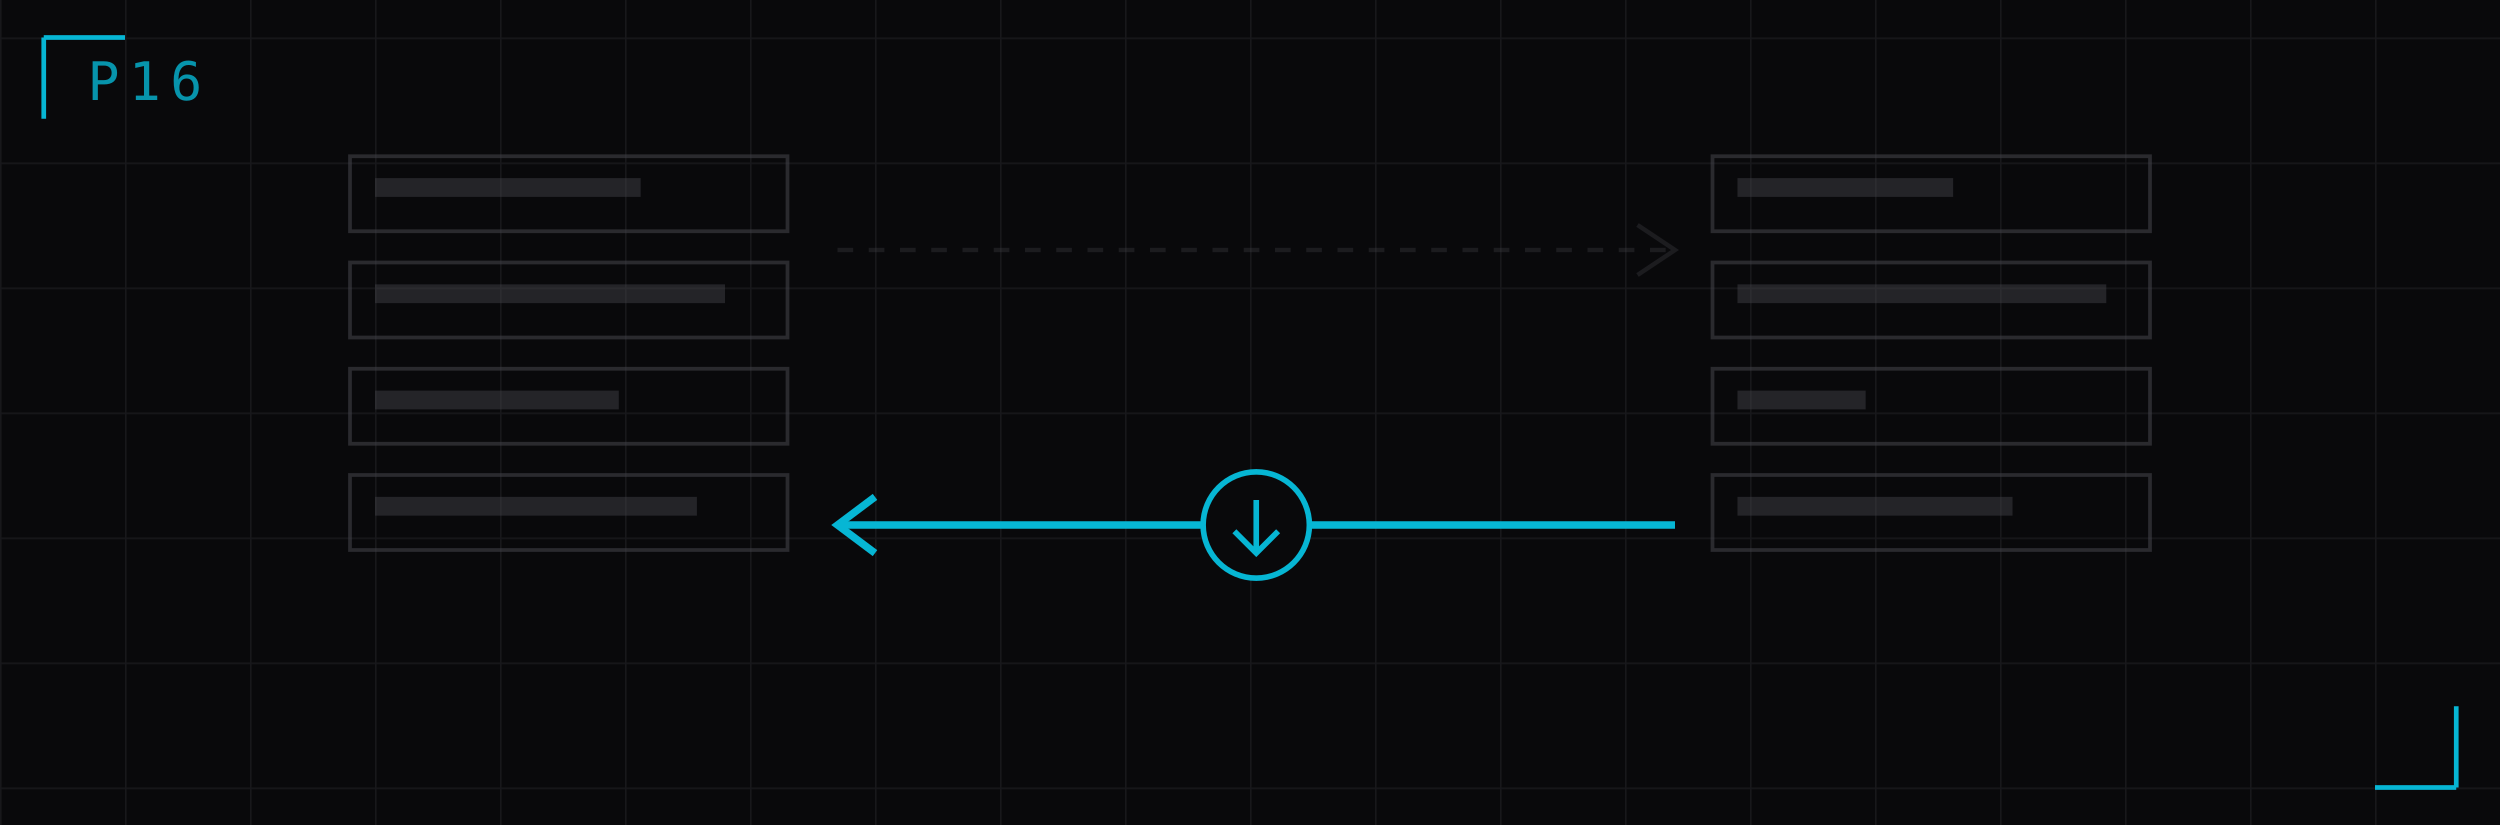
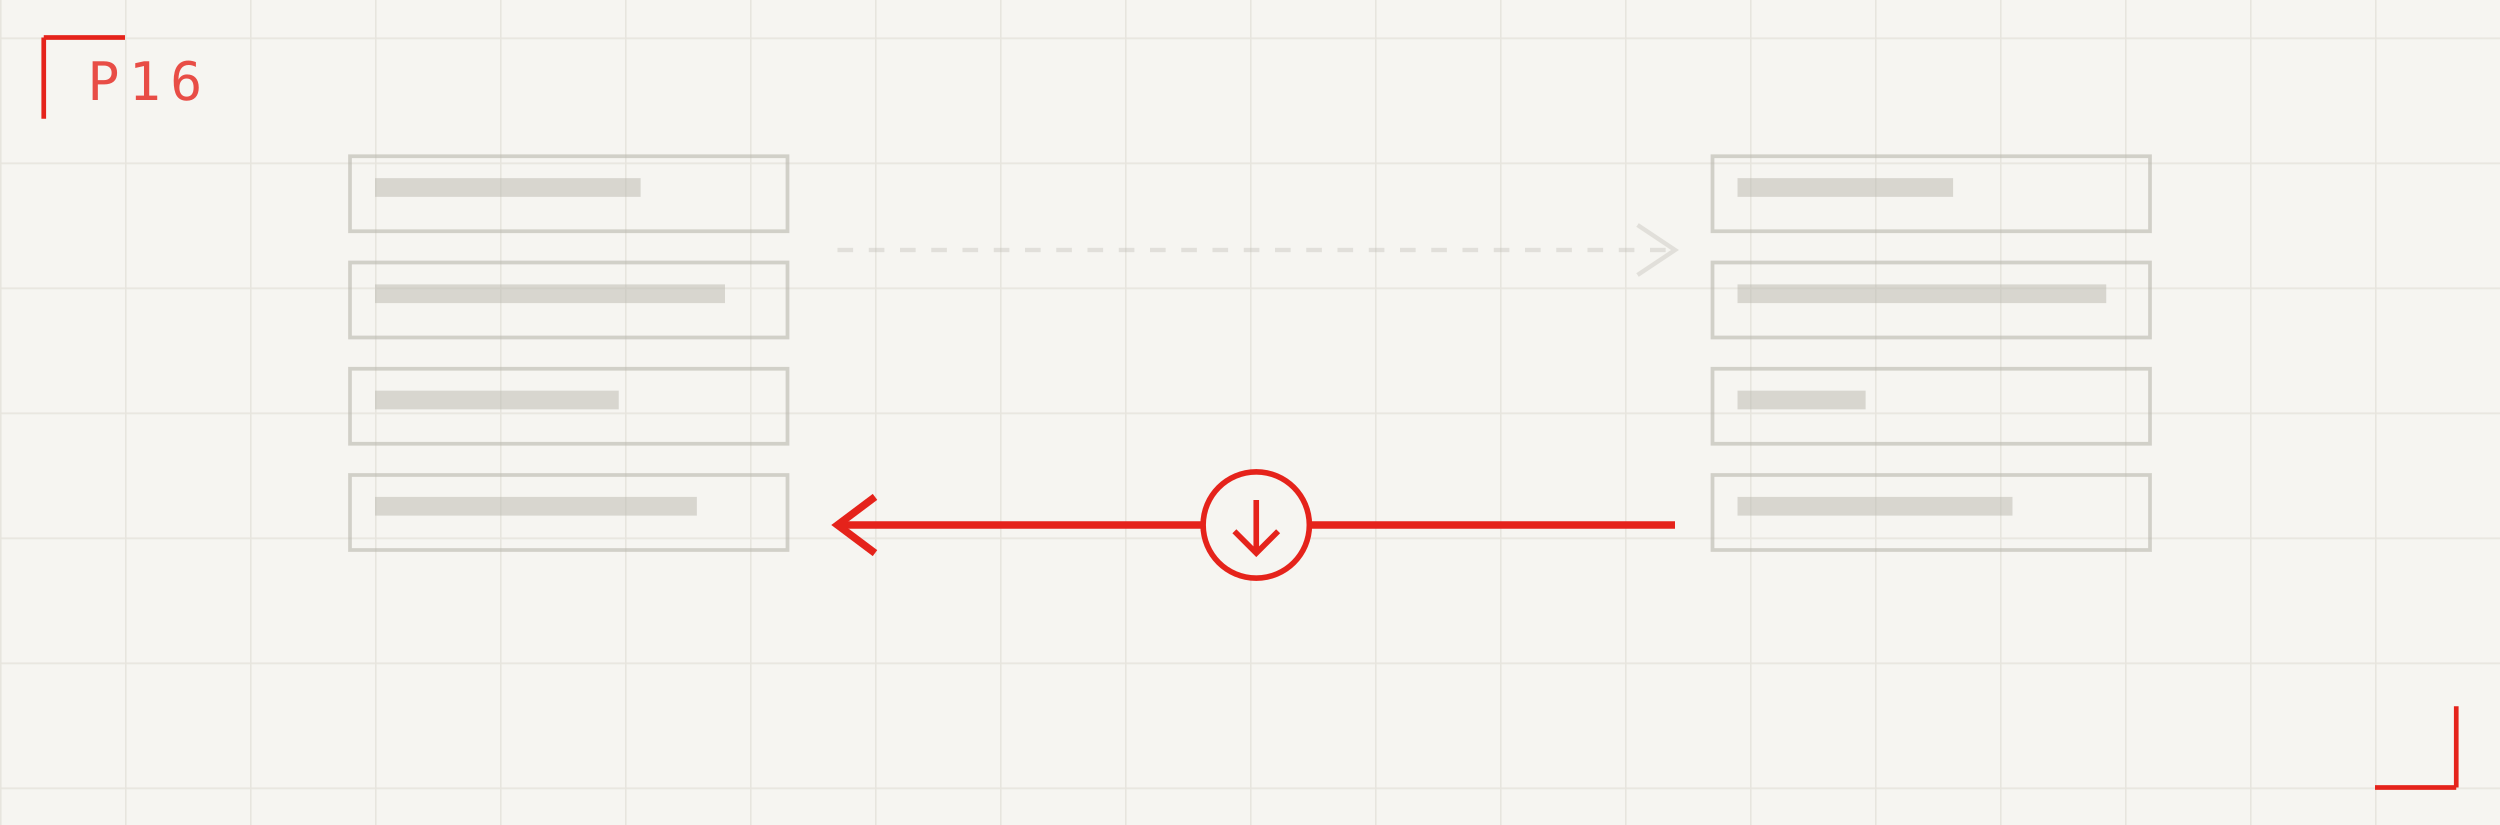
<svg xmlns="http://www.w3.org/2000/svg" viewBox="0 68 800 264" width="800" height="264" role="img" aria-label="AISTUDIO_SYNC">
  <defs>
    <pattern id="g" width="40" height="40" patternUnits="userSpaceOnUse">
-       <path d="M 40 0 L 0 0 0 40" fill="none" stroke="#18181b" stroke-width="1" />
+       <path d="M 40 0 L 0 0 0 40" fill="none" stroke="#e7e5de" stroke-width="1" />
    </pattern>
  </defs>
-   <rect x="0" y="68" width="800" height="264" fill="#09090b" />
+   <rect x="0" y="68" width="800" height="264" fill="#f6f5f1" />
  <rect x="0" y="68" width="800" height="264" fill="url(#g)" />
-   <rect x="112" y="118" width="140" height="24" fill="none" stroke="#3f3f46" stroke-width="1.2" opacity="0.6" />
-   <rect x="120" y="125" width="85" height="6" fill="#3f3f46" opacity="0.5" />
-   <rect x="112" y="152" width="140" height="24" fill="none" stroke="#3f3f46" stroke-width="1.2" opacity="0.6" />
-   <rect x="120" y="159" width="112" height="6" fill="#3f3f46" opacity="0.5" />
-   <rect x="112" y="186" width="140" height="24" fill="none" stroke="#3f3f46" stroke-width="1.2" opacity="0.6" />
-   <rect x="120" y="193" width="78" height="6" fill="#3f3f46" opacity="0.5" />
-   <rect x="112" y="220" width="140" height="24" fill="none" stroke="#3f3f46" stroke-width="1.2" opacity="0.6" />
-   <rect x="120" y="227" width="103" height="6" fill="#3f3f46" opacity="0.5" />
-   <rect x="548" y="118" width="140" height="24" fill="none" stroke="#3f3f46" stroke-width="1.2" opacity="0.6" />
-   <rect x="556" y="125" width="69" height="6" fill="#3f3f46" opacity="0.5" />
-   <rect x="548" y="152" width="140" height="24" fill="none" stroke="#3f3f46" stroke-width="1.2" opacity="0.6" />
-   <rect x="556" y="159" width="118" height="6" fill="#3f3f46" opacity="0.5" />
-   <rect x="548" y="186" width="140" height="24" fill="none" stroke="#3f3f46" stroke-width="1.2" opacity="0.6" />
-   <rect x="556" y="193" width="41" height="6" fill="#3f3f46" opacity="0.5" />
-   <rect x="548" y="220" width="140" height="24" fill="none" stroke="#3f3f46" stroke-width="1.2" opacity="0.6" />
-   <rect x="556" y="227" width="88" height="6" fill="#3f3f46" opacity="0.5" />
-   <path d="M 268 148 L 536 148" fill="none" stroke="#3f3f46" stroke-width="1.4" opacity="0.35" stroke-dasharray="5 5" />
-   <path d="M 524 140 L 536 148 L 524 156" fill="none" stroke="#3f3f46" stroke-width="1.4" opacity="0.35" />
-   <path d="M 536 236 L 268 236" fill="none" stroke="#06b6d4" stroke-width="2.4" />
-   <path d="M 280 227 L 268 236 L 280 245" fill="none" stroke="#06b6d4" stroke-width="2.4" />
-   <circle cx="402" cy="236" r="17" fill="#09090b" stroke="#06b6d4" stroke-width="1.8" />
-   <path d="M 402 228 L 402 244 M 395 238 L 402 245 L 409 238" fill="none" stroke="#06b6d4" stroke-width="1.8" />
-   <text x="28" y="100" font-family="ui-monospace,SFMono-Regular,Menlo,monospace" font-size="17" fill="#06b6d4" letter-spacing="3" opacity="0.8">P16</text>
-   <path d="M 14 80 h 26 M 14 80 v 26" stroke="#06b6d4" stroke-width="1.5" fill="none" />
-   <path d="M 786 320 h -26 M 786 320 v -26" stroke="#06b6d4" stroke-width="1.5" fill="none" />
+   <rect x="112" y="118" width="140" height="24" fill="none" stroke="#b9b7ae" stroke-width="1.2" opacity="0.6" />
+   <rect x="120" y="125" width="85" height="6" fill="#b9b7ae" opacity="0.5" />
+   <rect x="112" y="152" width="140" height="24" fill="none" stroke="#b9b7ae" stroke-width="1.2" opacity="0.6" />
+   <rect x="120" y="159" width="112" height="6" fill="#b9b7ae" opacity="0.5" />
+   <rect x="112" y="186" width="140" height="24" fill="none" stroke="#b9b7ae" stroke-width="1.2" opacity="0.6" />
+   <rect x="120" y="193" width="78" height="6" fill="#b9b7ae" opacity="0.5" />
+   <rect x="112" y="220" width="140" height="24" fill="none" stroke="#b9b7ae" stroke-width="1.2" opacity="0.6" />
+   <rect x="120" y="227" width="103" height="6" fill="#b9b7ae" opacity="0.5" />
+   <rect x="548" y="118" width="140" height="24" fill="none" stroke="#b9b7ae" stroke-width="1.2" opacity="0.6" />
+   <rect x="556" y="125" width="69" height="6" fill="#b9b7ae" opacity="0.5" />
+   <rect x="548" y="152" width="140" height="24" fill="none" stroke="#b9b7ae" stroke-width="1.2" opacity="0.6" />
+   <rect x="556" y="159" width="118" height="6" fill="#b9b7ae" opacity="0.5" />
+   <rect x="548" y="186" width="140" height="24" fill="none" stroke="#b9b7ae" stroke-width="1.2" opacity="0.6" />
+   <rect x="556" y="193" width="41" height="6" fill="#b9b7ae" opacity="0.5" />
+   <rect x="548" y="220" width="140" height="24" fill="none" stroke="#b9b7ae" stroke-width="1.2" opacity="0.6" />
+   <rect x="556" y="227" width="88" height="6" fill="#b9b7ae" opacity="0.5" />
+   <path d="M 268 148 L 536 148" fill="none" stroke="#b9b7ae" stroke-width="1.4" opacity="0.35" stroke-dasharray="5 5" />
+   <path d="M 524 140 L 536 148 L 524 156" fill="none" stroke="#b9b7ae" stroke-width="1.4" opacity="0.35" />
+   <path d="M 536 236 L 268 236" fill="none" stroke="#e5231b" stroke-width="2.4" />
+   <path d="M 280 227 L 268 236 L 280 245" fill="none" stroke="#e5231b" stroke-width="2.4" />
+   <circle cx="402" cy="236" r="17" fill="#f6f5f1" stroke="#e5231b" stroke-width="1.8" />
+   <path d="M 402 228 L 402 244 M 395 238 L 402 245 L 409 238" fill="none" stroke="#e5231b" stroke-width="1.8" />
+   <text x="28" y="100" font-family="ui-monospace,SFMono-Regular,Menlo,monospace" font-size="17" fill="#e5231b" letter-spacing="3" opacity="0.8">P16</text>
+   <path d="M 14 80 h 26 M 14 80 v 26" stroke="#e5231b" stroke-width="1.5" fill="none" />
+   <path d="M 786 320 h -26 M 786 320 v -26" stroke="#e5231b" stroke-width="1.5" fill="none" />
</svg>
